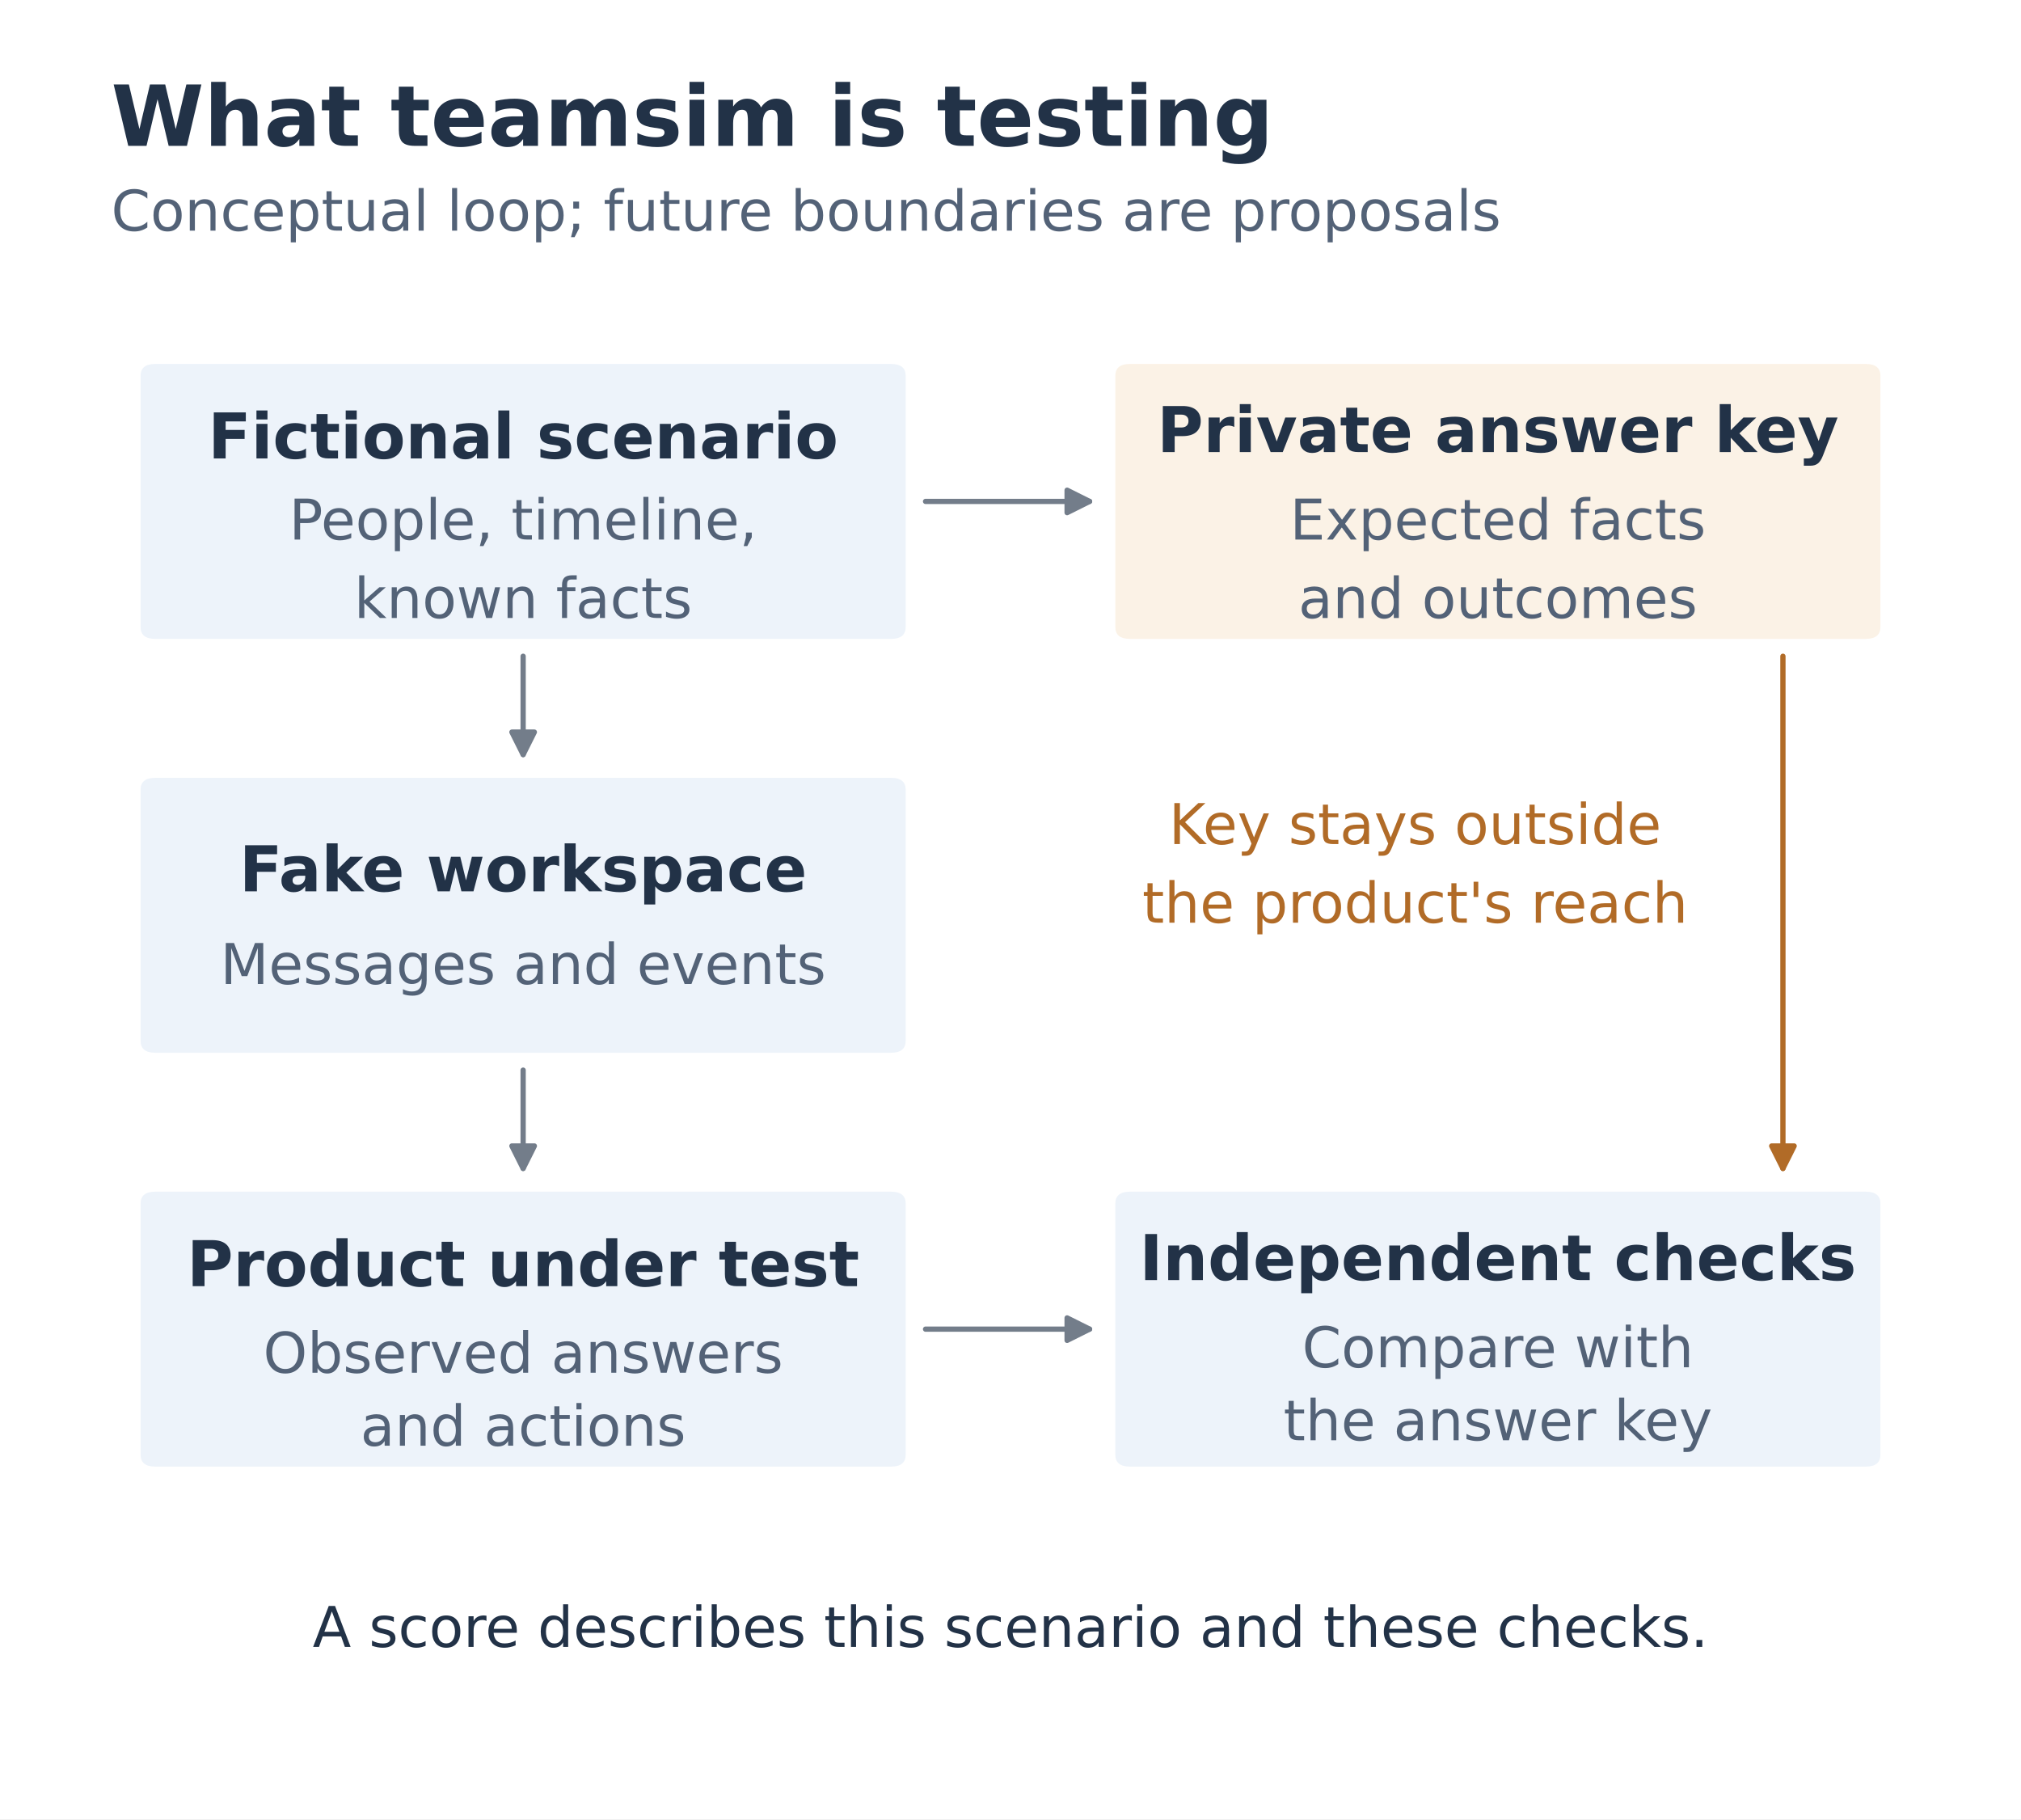
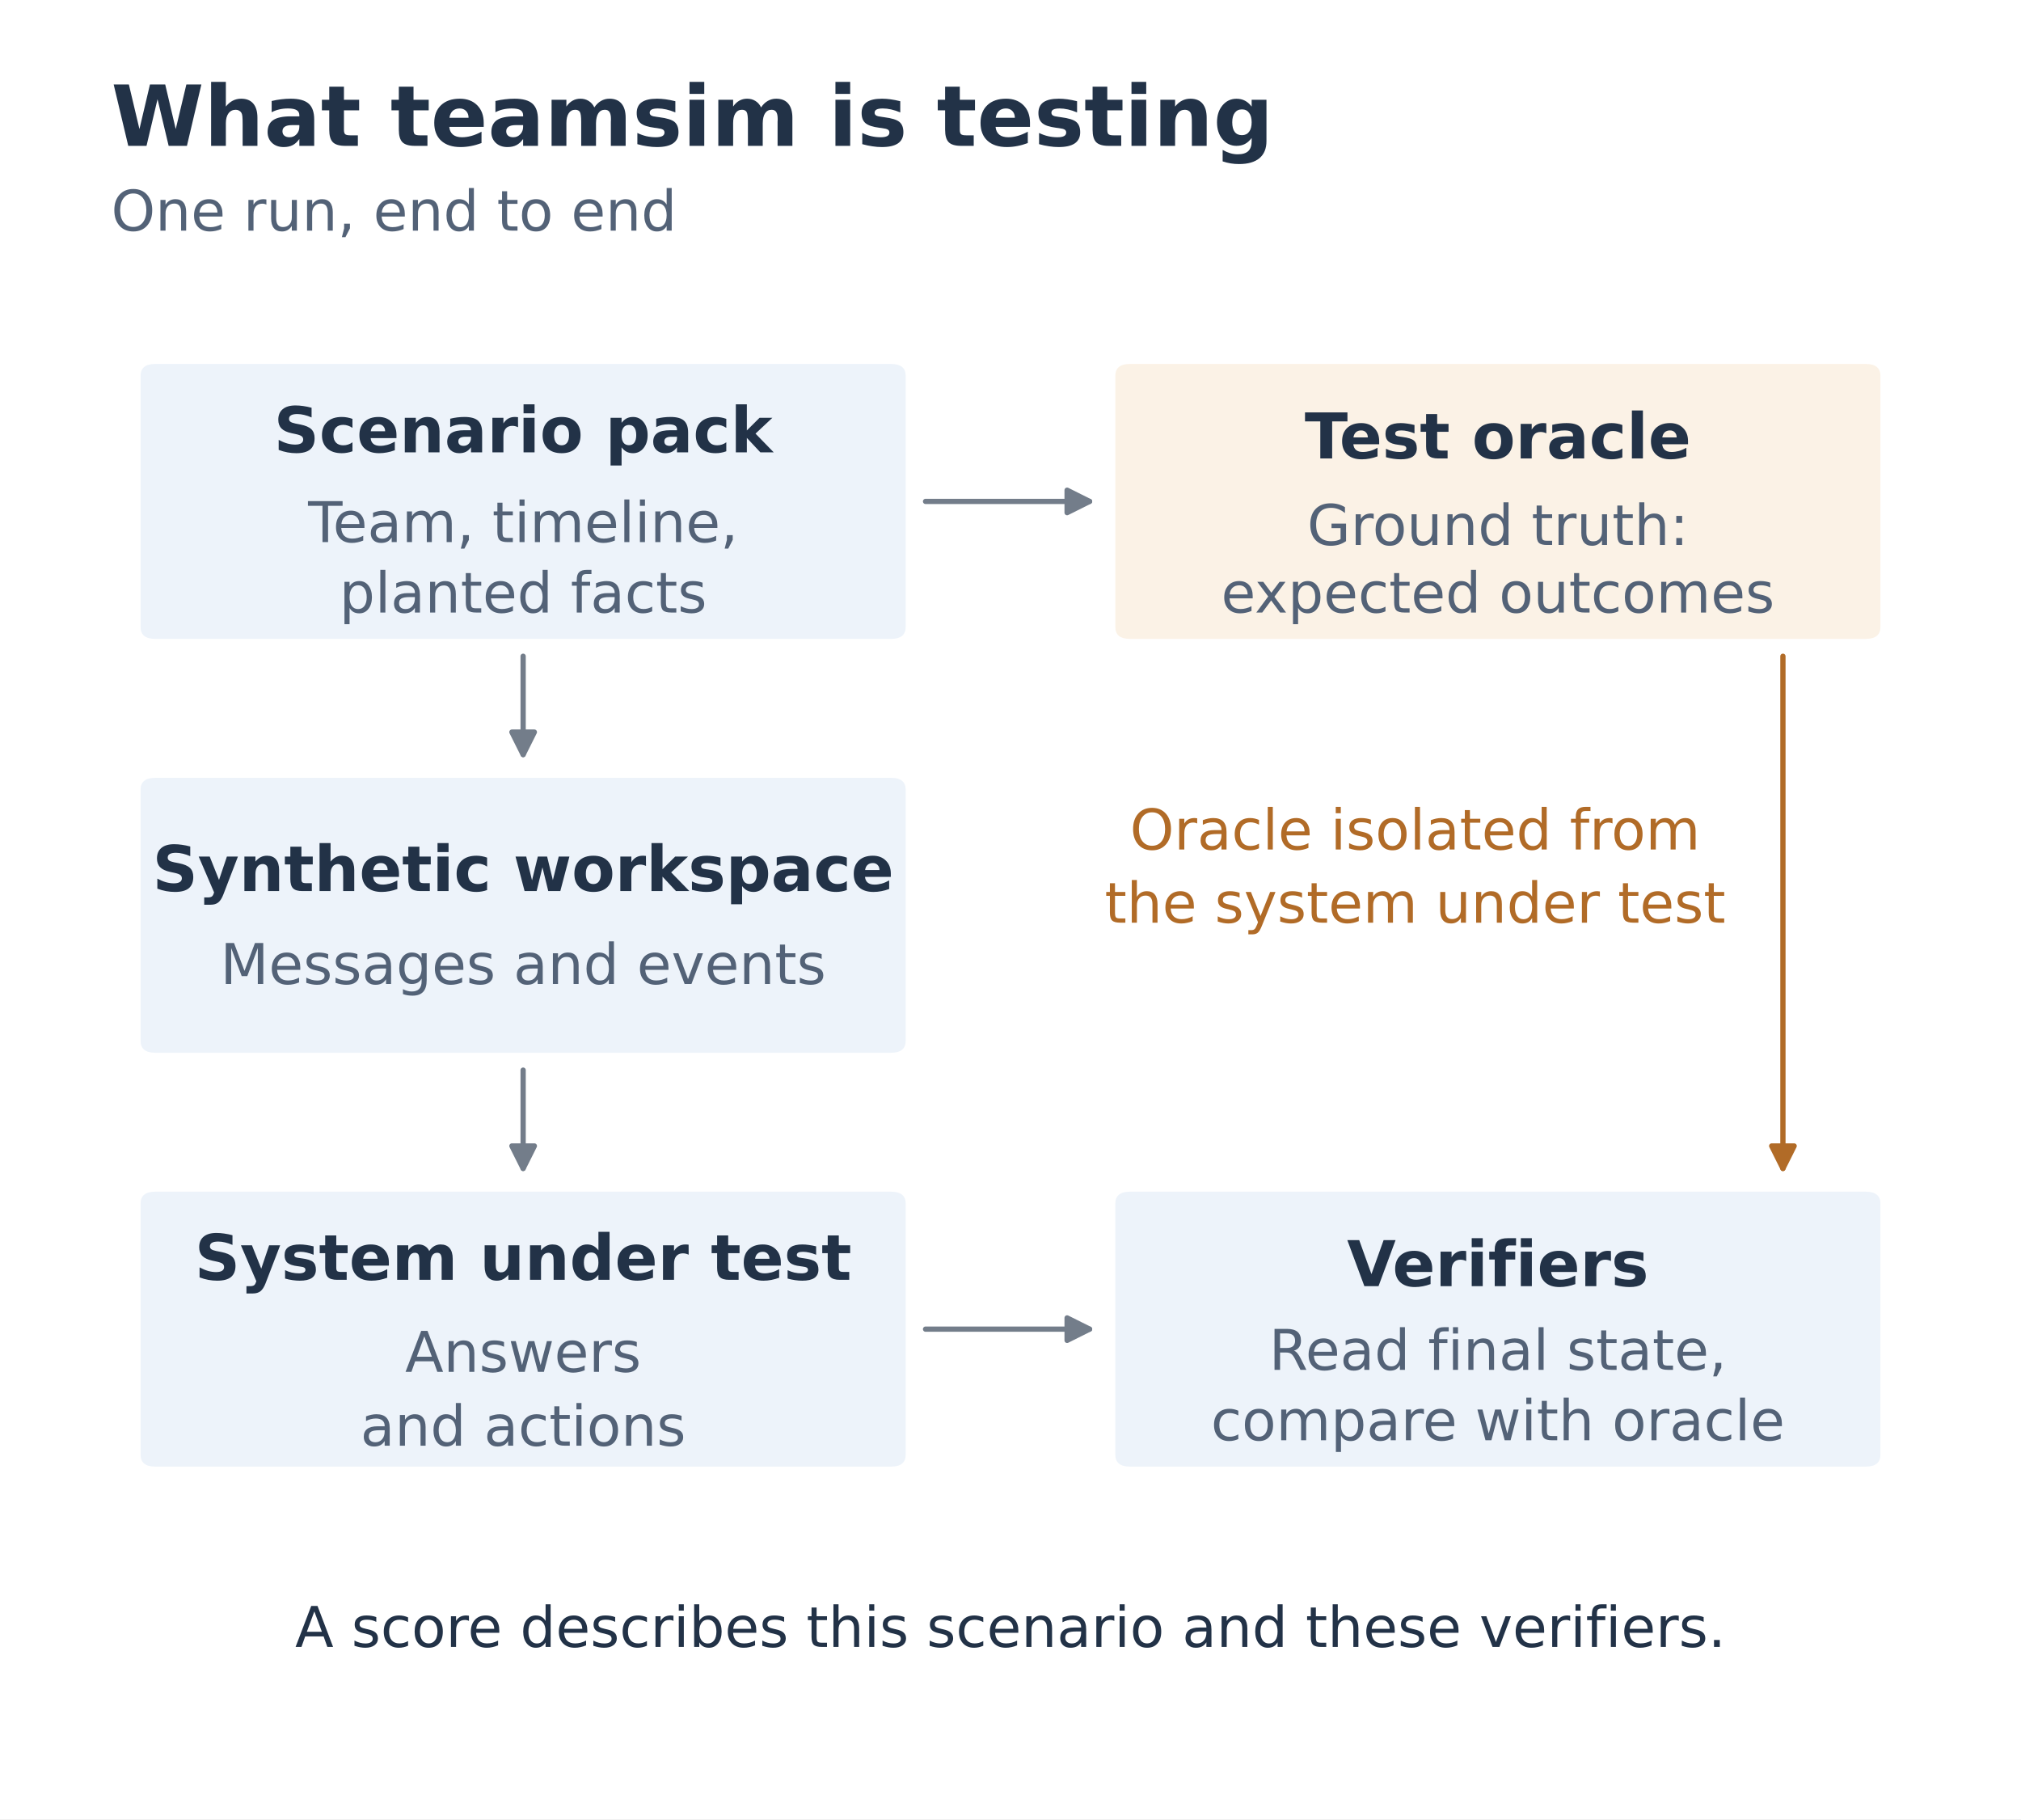
<svg xmlns="http://www.w3.org/2000/svg" width="576pt" height="518.4pt" viewBox="0 0 576 518.4" version="1.1" role="img" aria-labelledby="figure-title">
  <defs>
    <style type="text/css">*{stroke-linejoin: round; stroke-linecap: butt}</style>
  </defs>
  <g id="figure_1">
    <g id="patch_1">
      <path d="M 0 518.4 L 576 518.4 L 576 0 L 0 0 z " style="fill: #ffffff" />
    </g>
    <g id="axes_1">
      <g id="patch_2">
        <path d="M 44.266 182.056 L 253.93 182.056 Q 258.123 182.056 258.123 178.686 L 258.123 107.082 Q 258.123 103.712 253.93 103.712 L 44.266 103.712 Q 40.072 103.712 40.072 107.082 L 40.072 178.686 Q 40.072 182.056 44.266 182.056 z " clip-path="url(#pfde8a5ddf5)" style="fill: #edf3fa" />
      </g>
      <g id="patch_3">
        <path d="M 322.07 182.056 L 531.734 182.056 Q 535.928 182.056 535.928 178.686 L 535.928 107.082 Q 535.928 103.712 531.734 103.712 L 322.07 103.712 Q 317.877 103.712 317.877 107.082 L 317.877 178.686 Q 317.877 182.056 322.07 182.056 z " clip-path="url(#pfde8a5ddf5)" style="fill: #fbf2e6" />
      </g>
      <g id="patch_4">
        <path d="M 44.266 299.992 L 253.93 299.992 Q 258.123 299.992 258.123 296.622 L 258.123 225.018 Q 258.123 221.648 253.93 221.648 L 44.266 221.648 Q 40.072 221.648 40.072 225.018 L 40.072 296.622 Q 40.072 299.992 44.266 299.992 z " clip-path="url(#pfde8a5ddf5)" style="fill: #edf3fa" />
      </g>
      <g id="patch_5">
        <path d="M 44.266 417.928 L 253.93 417.928 Q 258.123 417.928 258.123 414.558 L 258.123 342.954 Q 258.123 339.584 253.93 339.584 L 44.266 339.584 Q 40.072 339.584 40.072 342.954 L 40.072 414.558 Q 40.072 417.928 44.266 417.928 z " clip-path="url(#pfde8a5ddf5)" style="fill: #edf3fa" />
      </g>
      <g id="patch_6">
        <path d="M 322.07 417.928 L 531.734 417.928 Q 535.928 417.928 535.928 414.558 L 535.928 342.954 Q 535.928 339.584 531.734 339.584 L 322.07 339.584 Q 317.877 339.584 317.877 342.954 L 317.877 414.558 Q 317.877 417.928 322.07 417.928 z " clip-path="url(#pfde8a5ddf5)" style="fill: #edf3fa" />
      </g>
      <g id="patch_7">
        <path d="M 149.098 187.007 Q 149.098 201.854 149.098 215.023 " clip-path="url(#pfde8a5ddf5)" style="fill: none; stroke: #737d8a; stroke-width: 1.5; stroke-linecap: round" />
        <path d="M 152.298 208.623 L 149.098 215.023 L 145.898 208.623 z " clip-path="url(#pfde8a5ddf5)" style="fill: #737d8a; stroke: #737d8a; stroke-width: 1.5; stroke-linecap: round" />
      </g>
      <g id="patch_8">
        <path d="M 149.098 304.943 Q 149.098 319.79 149.098 332.959 " clip-path="url(#pfde8a5ddf5)" style="fill: none; stroke: #737d8a; stroke-width: 1.5; stroke-linecap: round" />
        <path d="M 152.298 326.559 L 149.098 332.959 L 145.898 326.559 z " clip-path="url(#pfde8a5ddf5)" style="fill: #737d8a; stroke: #737d8a; stroke-width: 1.5; stroke-linecap: round" />
      </g>
      <g id="patch_9">
        <path d="M 263.792 378.756 Q 288.001 378.756 310.534 378.756 " clip-path="url(#pfde8a5ddf5)" style="fill: none; stroke: #737d8a; stroke-width: 1.5; stroke-linecap: round" />
        <path d="M 304.134 375.556 L 310.534 378.756 L 304.134 381.956 z " clip-path="url(#pfde8a5ddf5)" style="fill: #737d8a; stroke: #737d8a; stroke-width: 1.5; stroke-linecap: round" />
      </g>
      <g id="patch_10">
        <path d="M 263.792 142.884 Q 288.001 142.884 310.534 142.884 " clip-path="url(#pfde8a5ddf5)" style="fill: none; stroke: #737d8a; stroke-width: 1.5; stroke-linecap: round" />
        <path d="M 304.134 139.684 L 310.534 142.884 L 304.134 146.084 z " clip-path="url(#pfde8a5ddf5)" style="fill: #737d8a; stroke: #737d8a; stroke-width: 1.5; stroke-linecap: round" />
      </g>
      <g id="patch_11">
        <path d="M 508.147 187.008 Q 508.147 260.824 508.147 332.963 " clip-path="url(#pfde8a5ddf5)" style="fill: none; stroke: #b16b27; stroke-width: 1.5; stroke-linecap: round" />
        <path d="M 511.347 326.563 L 508.147 332.963 L 504.947 326.563 z " clip-path="url(#pfde8a5ddf5)" style="fill: #b16b27; stroke: #b16b27; stroke-width: 1.5; stroke-linecap: round" />
      </g>
      <g id="text_1">
-         <text style="font-weight: 700; font-size: 18px; font-family: 'DejaVu Sans'; text-anchor: middle; fill: #223247" x="149.098" y="130.641" transform="rotate(-0 149.0976 130.6406)">Fictional scenario</text>
+         <text style="font-weight: 700; font-size: 18px; font-family: 'DejaVu Sans'; text-anchor: middle; fill: #223247" x="149.098" y="128.897" transform="rotate(-0 149.0976 128.8969)">Scenario pack</text>
      </g>
      <g id="text_2">
-         <text style="font-size: 16px; font-family: 'DejaVu Sans'; fill: #536277" transform="translate(82.37885 153.747)">People, timeline,</text>
-         <text style="font-size: 16px; font-family: 'DejaVu Sans'; fill: #536277" transform="translate(100.9239 176.097)">known facts</text>
+         <text style="font-size: 16px; font-family: 'DejaVu Sans'; fill: #536277" transform="translate(87.81385 154.4808)">Team, timeline,</text>
+         <text style="font-size: 16px; font-family: 'DejaVu Sans'; fill: #536277" transform="translate(96.7226 174.547)">planted facts</text>
      </g>
      <g id="text_3">
-         <text style="font-weight: 700; font-size: 18px; font-family: 'DejaVu Sans'; text-anchor: middle; fill: #223247" x="426.902" y="128.827" transform="rotate(-0 426.9024 128.8266)">Private answer key</text>
+         <text style="font-weight: 700; font-size: 18px; font-family: 'DejaVu Sans'; text-anchor: middle; fill: #223247" x="426.902" y="130.641" transform="rotate(-0 426.9024 130.6406)">Test oracle</text>
      </g>
      <g id="text_4">
-         <text style="font-size: 16px; font-family: 'DejaVu Sans'; fill: #536277" transform="translate(367.6112 153.747)">Expected facts</text>
-         <text style="font-size: 16px; font-family: 'DejaVu Sans'; fill: #536277" transform="translate(370.0312 176.097)">and outcomes</text>
+         <text style="font-size: 16px; font-family: 'DejaVu Sans'; fill: #536277" transform="translate(372.5387 155.297)">Ground truth:</text>
+         <text style="font-size: 16px; font-family: 'DejaVu Sans'; fill: #536277" transform="translate(348.0274 174.547)">expected outcomes</text>
      </g>
      <g id="text_5">
-         <text style="font-weight: 700; font-size: 18px; font-family: 'DejaVu Sans'; text-anchor: middle; fill: #223247" x="149.098" y="253.993" transform="rotate(-0 149.0976 253.9933)">Fake workspace</text>
+         <text style="font-weight: 700; font-size: 18px; font-family: 'DejaVu Sans'; text-anchor: middle; fill: #223247" x="149.098" y="253.923" transform="rotate(-0 149.0976 253.923)">Synthetic workspace</text>
      </g>
      <g id="text_6">
        <text style="font-size: 16px; font-family: 'DejaVu Sans'; text-anchor: middle; fill: #536277" x="149.098" y="280.398" transform="rotate(-0 149.0976 280.3982)">Messages and events</text>
      </g>
      <g id="text_7">
-         <text style="font-weight: 700; font-size: 18px; font-family: 'DejaVu Sans'; text-anchor: middle; fill: #223247" x="149.098" y="366.513" transform="rotate(-0 149.0976 366.5126)">Product under test</text>
+         <text style="font-weight: 700; font-size: 18px; font-family: 'DejaVu Sans'; text-anchor: middle; fill: #223247" x="149.098" y="364.699" transform="rotate(-0 149.0976 364.6986)">System under test</text>
      </g>
      <g id="text_8">
-         <text style="font-size: 16px; font-family: 'DejaVu Sans'; fill: #536277" transform="translate(75.0026 391.169)">Observed answers</text>
+         <text style="font-size: 16px; font-family: 'DejaVu Sans'; fill: #536277" transform="translate(115.4664 390.9228)">Answers</text>
        <text style="font-size: 16px; font-family: 'DejaVu Sans'; fill: #536277" transform="translate(102.7113 411.969)">and actions</text>
      </g>
      <g id="text_9">
-         <text style="font-weight: 700; font-size: 18px; font-family: 'DejaVu Sans'; text-anchor: middle; fill: #223247" x="426.902" y="364.769" transform="rotate(-0 426.9024 364.7689)">Independent checks</text>
+         <text style="font-weight: 700; font-size: 18px; font-family: 'DejaVu Sans'; text-anchor: middle; fill: #223247" x="426.902" y="366.513" transform="rotate(-0 426.9024 366.5126)">Verifiers</text>
      </g>
      <g id="text_10">
-         <text style="font-size: 16px; font-family: 'DejaVu Sans'; fill: #536277" transform="translate(371.0987 389.619)">Compare with</text>
-         <text style="font-size: 16px; font-family: 'DejaVu Sans'; fill: #536277" transform="translate(365.7899 410.419)">the answer key</text>
+         <text style="font-size: 16px; font-family: 'DejaVu Sans'; fill: #536277" transform="translate(361.6724 390.3528)">Read final state,</text>
+         <text style="font-size: 16px; font-family: 'DejaVu Sans'; fill: #536277" transform="translate(345.1137 410.419)">compare with oracle</text>
      </g>
      <g id="text_11">
-         <text style="font-size: 16px; font-family: 'DejaVu Sans'; fill: #b16b27" transform="translate(333.1239 240.526)">Key stays outside</text>
-         <text style="font-size: 16px; font-family: 'DejaVu Sans'; fill: #b16b27" transform="translate(325.5589 262.926)">the product's reach</text>
+         <text style="font-size: 16px; font-family: 'DejaVu Sans'; fill: #b16b27" transform="translate(322.034 242.076)">Oracle isolated from</text>
+         <text style="font-size: 16px; font-family: 'DejaVu Sans'; fill: #b16b27" transform="translate(314.8452 262.926)">the system under test</text>
      </g>
      <g id="text_12">
-         <text style="font-size: 16px; font-family: 'DejaVu Sans'; text-anchor: middle; fill: #223247" x="288" y="469.314" transform="rotate(-0 288 469.314)">A score describes this scenario and these checks.</text>
+         <text style="font-size: 16px; font-family: 'DejaVu Sans'; text-anchor: middle; fill: #223247" x="288" y="469.314" transform="rotate(-0 288 469.314)">A score describes this scenario and these verifiers.</text>
      </g>
    </g>
    <g id="text_13">
      <text style="font-weight: 700; font-size: 24px; font-family: 'DejaVu Sans'; text-anchor: start; fill: #223247" x="31.68" y="41.564" transform="rotate(-0 31.68 41.56425)">What teamsim is testing</text>
    </g>
    <g id="text_14">
-       <text style="font-size: 16px; font-family: 'DejaVu Sans'; text-anchor: start; fill: #536277" x="31.68" y="65.725" transform="rotate(-0 31.68 65.7255)">Conceptual loop; future boundaries are proposals</text>
+       <text style="font-size: 16px; font-family: 'DejaVu Sans'; text-anchor: start; fill: #536277" x="31.68" y="65.725" transform="rotate(-0 31.68 65.7255)">One run, end to end</text>
    </g>
  </g>
  <defs>
    <clipPath id="pfde8a5ddf5">
      <rect x="25.92" y="71.28" width="524.16" height="421.2" />
    </clipPath>
  </defs>
</svg>
